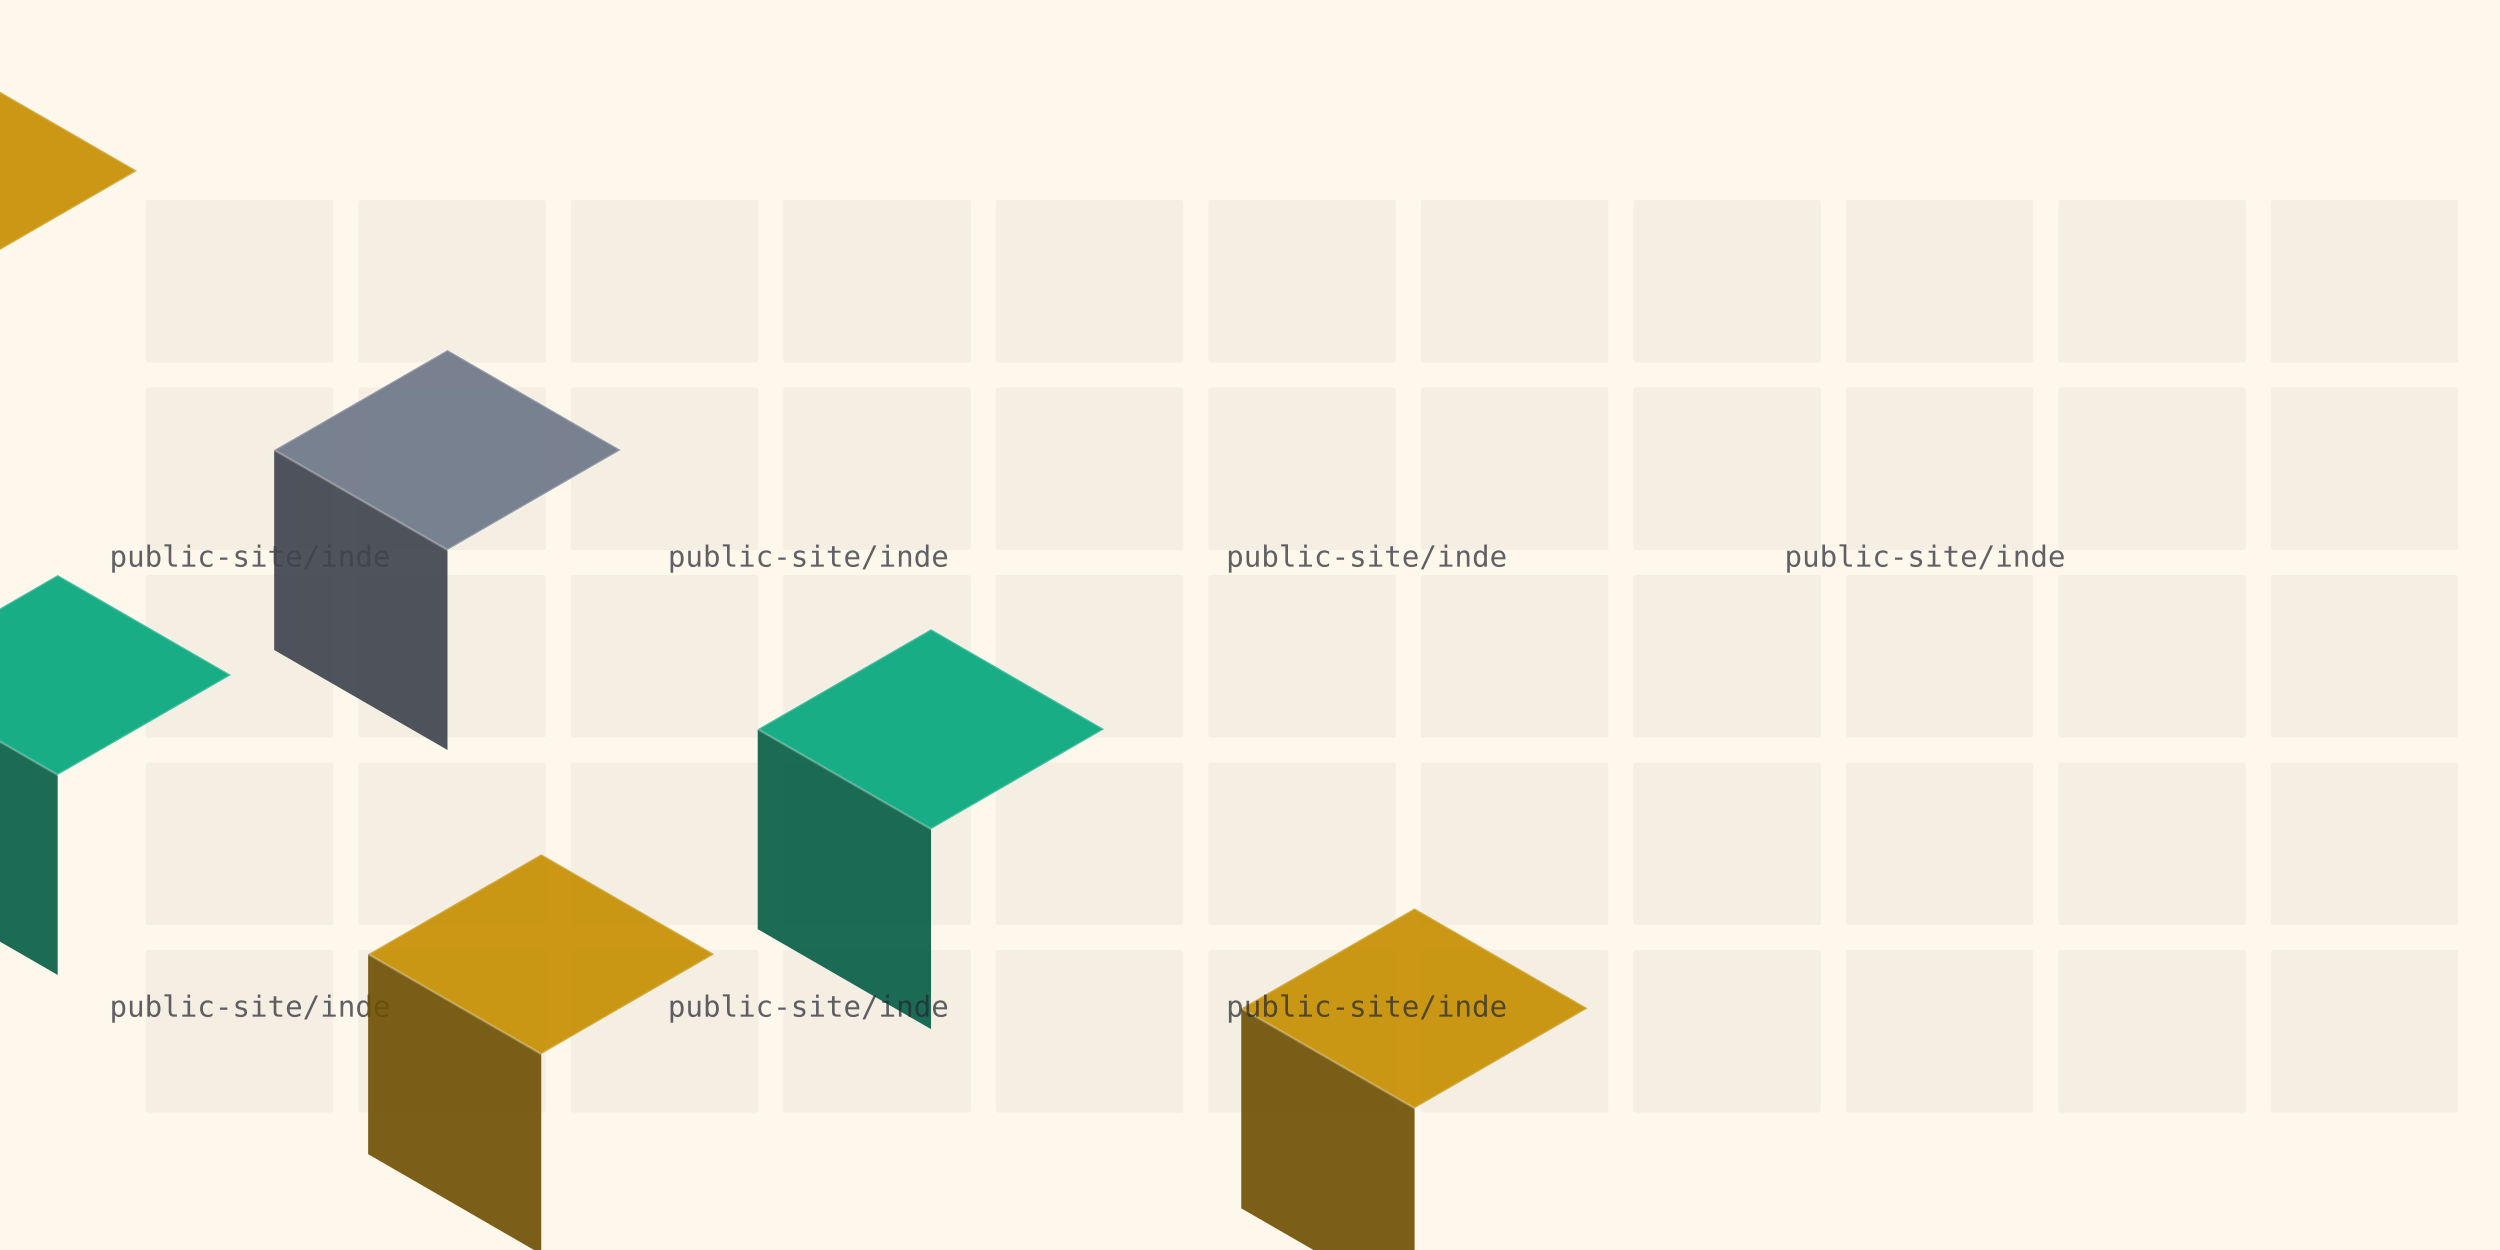
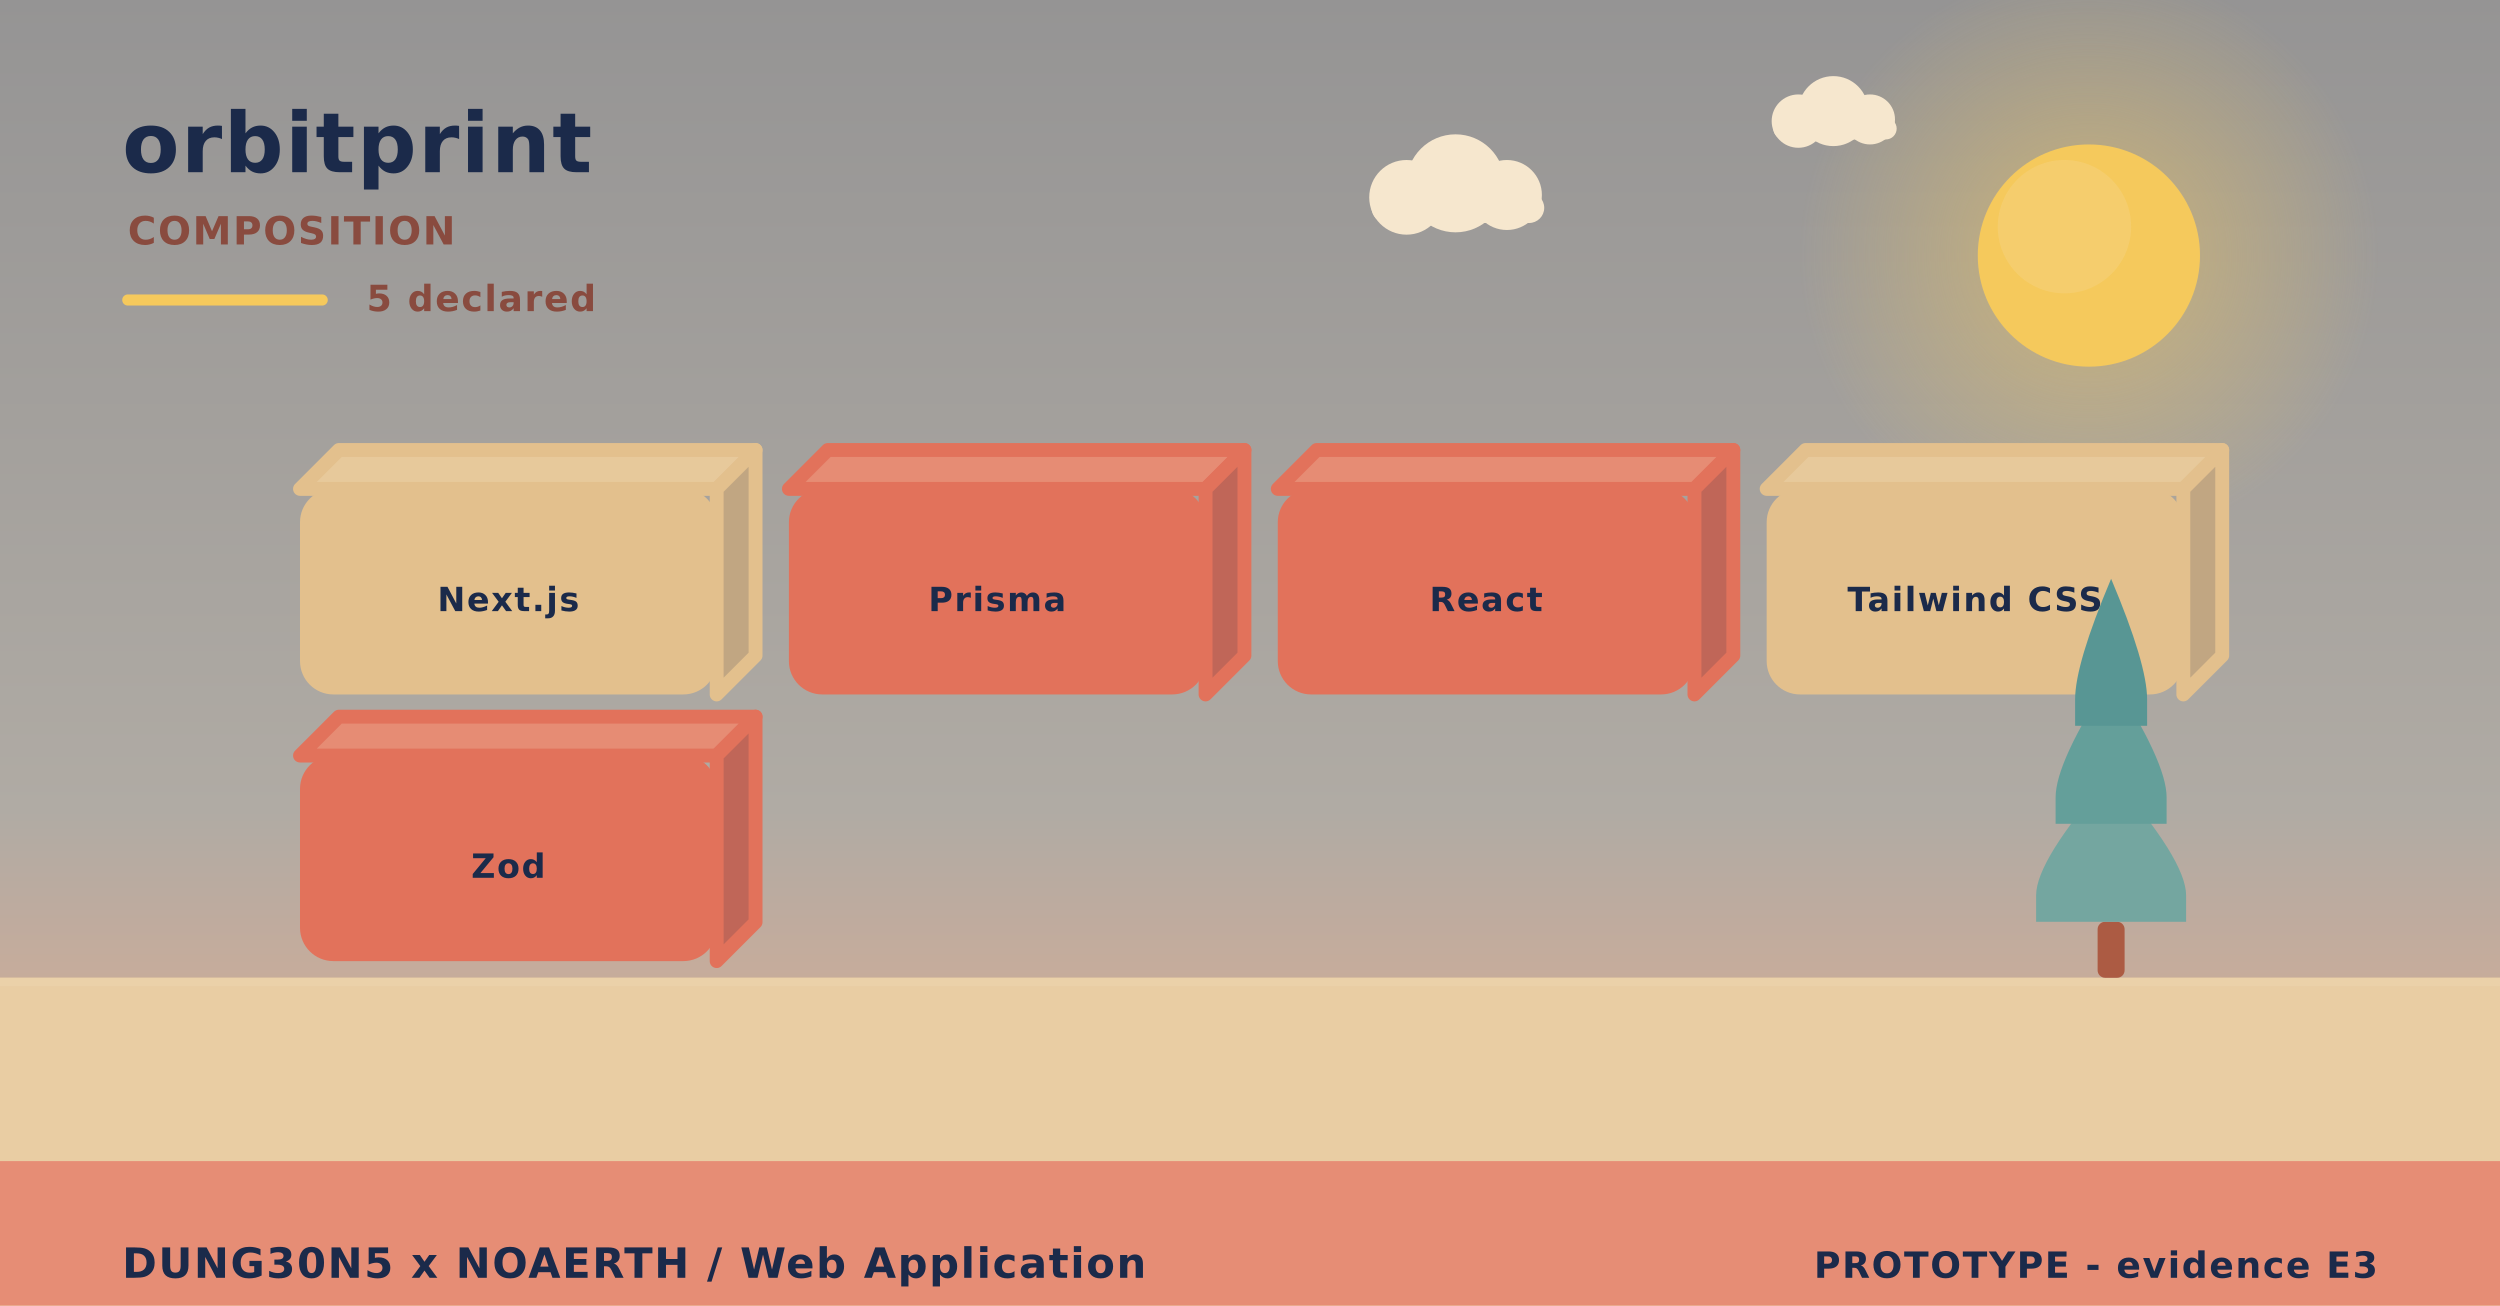
- <svg xmlns="http://www.w3.org/2000/svg" viewBox="0 0 1200 600" width="1200" height="600" role="img" aria-label="orbitprint component map">
-   <rect width="1200" height="600" fill="#fef8ec" />
-   <defs>
-     <linearGradient id="gc" x1="0" y1="0" x2="1" y2="1">
-       <stop offset="0%" stop-color="#c78f02" />
-       <stop offset="100%" stop-color="#6e7788" />
-     </linearGradient>
-   </defs>
-   <rect x="70.00" y="96.00" width="90.00" height="78.00" rx="1.20" fill="#252831" opacity="0.05" />
-   <rect x="172.00" y="96.00" width="90.00" height="78.00" rx="1.20" fill="#252831" opacity="0.05" />
-   <rect x="274.00" y="96.00" width="90.00" height="78.00" rx="1.20" fill="#252831" opacity="0.05" />
-   <rect x="376.00" y="96.00" width="90.00" height="78.00" rx="1.20" fill="#252831" opacity="0.05" />
-   <rect x="478.00" y="96.00" width="90.00" height="78.00" rx="1.20" fill="#252831" opacity="0.05" />
-   <rect x="580.00" y="96.00" width="90.00" height="78.00" rx="1.20" fill="#252831" opacity="0.05" />
-   <rect x="682.00" y="96.00" width="90.00" height="78.00" rx="1.20" fill="#252831" opacity="0.05" />
-   <rect x="784.00" y="96.00" width="90.00" height="78.00" rx="1.20" fill="#252831" opacity="0.05" />
-   <rect x="886.00" y="96.00" width="90.00" height="78.00" rx="1.20" fill="#252831" opacity="0.05" />
-   <rect x="988.00" y="96.00" width="90.00" height="78.00" rx="1.20" fill="#252831" opacity="0.05" />
-   <rect x="1090.00" y="96.00" width="90.00" height="78.00" rx="1.20" fill="#252831" opacity="0.05" />
-   <rect x="70.00" y="186.00" width="90.00" height="78.00" rx="1.20" fill="#252831" opacity="0.05" />
-   <rect x="172.00" y="186.00" width="90.00" height="78.00" rx="1.20" fill="#252831" opacity="0.05" />
-   <rect x="274.00" y="186.00" width="90.00" height="78.00" rx="1.20" fill="#252831" opacity="0.05" />
-   <rect x="376.00" y="186.00" width="90.00" height="78.00" rx="1.20" fill="#252831" opacity="0.05" />
-   <rect x="478.00" y="186.00" width="90.00" height="78.00" rx="1.20" fill="#252831" opacity="0.05" />
-   <rect x="580.00" y="186.00" width="90.00" height="78.00" rx="1.20" fill="#252831" opacity="0.05" />
-   <rect x="682.00" y="186.00" width="90.00" height="78.00" rx="1.20" fill="#252831" opacity="0.05" />
-   <rect x="784.00" y="186.00" width="90.00" height="78.00" rx="1.20" fill="#252831" opacity="0.05" />
-   <rect x="886.00" y="186.00" width="90.00" height="78.00" rx="1.20" fill="#252831" opacity="0.05" />
-   <rect x="988.00" y="186.00" width="90.00" height="78.00" rx="1.20" fill="#252831" opacity="0.05" />
-   <rect x="1090.00" y="186.00" width="90.00" height="78.00" rx="1.20" fill="#252831" opacity="0.05" />
-   <rect x="70.00" y="276.00" width="90.00" height="78.00" rx="1.20" fill="#252831" opacity="0.05" />
-   <rect x="172.00" y="276.00" width="90.00" height="78.00" rx="1.20" fill="#252831" opacity="0.05" />
-   <rect x="274.00" y="276.00" width="90.00" height="78.00" rx="1.20" fill="#252831" opacity="0.05" />
-   <rect x="376.00" y="276.00" width="90.00" height="78.00" rx="1.20" fill="#252831" opacity="0.05" />
-   <rect x="478.00" y="276.00" width="90.00" height="78.00" rx="1.20" fill="#252831" opacity="0.05" />
-   <rect x="580.00" y="276.00" width="90.00" height="78.00" rx="1.20" fill="#252831" opacity="0.05" />
-   <rect x="682.00" y="276.00" width="90.00" height="78.00" rx="1.20" fill="#252831" opacity="0.05" />
-   <rect x="784.00" y="276.00" width="90.00" height="78.00" rx="1.20" fill="#252831" opacity="0.05" />
-   <rect x="886.00" y="276.00" width="90.00" height="78.00" rx="1.20" fill="#252831" opacity="0.05" />
-   <rect x="988.00" y="276.00" width="90.00" height="78.00" rx="1.20" fill="#252831" opacity="0.05" />
-   <rect x="1090.00" y="276.00" width="90.00" height="78.00" rx="1.20" fill="#252831" opacity="0.05" />
-   <rect x="70.00" y="366.00" width="90.00" height="78.00" rx="1.20" fill="#252831" opacity="0.05" />
-   <rect x="172.00" y="366.00" width="90.00" height="78.00" rx="1.20" fill="#252831" opacity="0.05" />
-   <rect x="274.00" y="366.00" width="90.00" height="78.00" rx="1.20" fill="#252831" opacity="0.05" />
-   <rect x="376.00" y="366.00" width="90.00" height="78.00" rx="1.20" fill="#252831" opacity="0.05" />
-   <rect x="478.00" y="366.00" width="90.00" height="78.00" rx="1.20" fill="#252831" opacity="0.05" />
-   <rect x="580.00" y="366.00" width="90.00" height="78.00" rx="1.20" fill="#252831" opacity="0.05" />
-   <rect x="682.00" y="366.00" width="90.00" height="78.00" rx="1.20" fill="#252831" opacity="0.05" />
-   <rect x="784.00" y="366.00" width="90.00" height="78.00" rx="1.20" fill="#252831" opacity="0.05" />
-   <rect x="886.00" y="366.00" width="90.00" height="78.00" rx="1.20" fill="#252831" opacity="0.05" />
-   <rect x="988.00" y="366.00" width="90.00" height="78.00" rx="1.20" fill="#252831" opacity="0.05" />
-   <rect x="1090.00" y="366.00" width="90.00" height="78.00" rx="1.20" fill="#252831" opacity="0.05" />
-   <rect x="70.00" y="456.00" width="90.00" height="78.00" rx="1.20" fill="#252831" opacity="0.05" />
-   <rect x="172.00" y="456.00" width="90.00" height="78.00" rx="1.20" fill="#252831" opacity="0.05" />
-   <rect x="274.00" y="456.00" width="90.00" height="78.00" rx="1.20" fill="#252831" opacity="0.05" />
-   <rect x="376.00" y="456.00" width="90.00" height="78.00" rx="1.20" fill="#252831" opacity="0.05" />
-   <rect x="478.00" y="456.00" width="90.00" height="78.00" rx="1.20" fill="#252831" opacity="0.05" />
-   <rect x="580.00" y="456.00" width="90.00" height="78.00" rx="1.20" fill="#252831" opacity="0.05" />
-   <rect x="682.00" y="456.00" width="90.00" height="78.00" rx="1.20" fill="#252831" opacity="0.05" />
-   <rect x="784.00" y="456.00" width="90.00" height="78.00" rx="1.20" fill="#252831" opacity="0.05" />
-   <rect x="886.00" y="456.00" width="90.00" height="78.00" rx="1.20" fill="#252831" opacity="0.05" />
-   <rect x="988.00" y="456.00" width="90.00" height="78.00" rx="1.20" fill="#252831" opacity="0.05" />
-   <rect x="1090.00" y="456.00" width="90.00" height="78.00" rx="1.20" fill="#252831" opacity="0.05" />
-   <g transform="rotate(0 120 140)">
-     <polygon points="-17.3,34.0 65.8,82.0 -17.3,130.0 -100.5,82.0" fill="#c78f02" opacity="0.92" />
-     <polygon points="-100.5,82.0 -17.3,130.0 -17.3,226.0 -100.5,178.0" fill="#6d4f01" opacity="0.9" />
-     <polygon points="-17.3,34.0 65.8,82.0 -17.3,130.0 -100.5,82.0" fill="none" stroke="rgba(255,255,255,0.220)" stroke-width="1.2" />
-     <animateTransform attributeName="transform" type="rotate" values="-32.0 0.00 0.00 0.0 0.00 0.00" dur="7.95s" begin="0.0s" repeatCount="indefinite" />
+ <svg xmlns="http://www.w3.org/2000/svg" width="900" height="470" viewBox="0 0 900 470" role="img" aria-label="orbitprint - how it is composed">
+   <linearGradient id="skyc" x1="0" y1="0" x2="0" y2="1">
+     <stop offset="0" stop-color="#959494" />
+     <stop offset="0.62" stop-color="#b0aba4" />
+     <stop offset="1" stop-color="#f3ad8a" />
+   </linearGradient>
+   <rect width="900" height="470" fill="url(#skyc)" />
+   <radialGradient id="sunc">
+     <stop offset="0.35" stop-color="#f5c95c" stop-opacity="0.34" />
+     <stop offset="1" stop-color="#f5c95c" stop-opacity="0" />
+   </radialGradient>
+   <circle cx="752" cy="92" r="104" fill="url(#sunc)" />
+   <circle cx="752" cy="92" r="40" fill="#f5c95c" />
+   <circle cx="743.2" cy="81.6" r="24" fill="#f5d27e" opacity="0.5" />
+   <g>
+     <circle cx="524" cy="66" r="17.64" fill="#f6e7ce" />
+     <circle cx="506.36" cy="71.04" r="13.44" fill="#f6e7ce" />
+     <circle cx="542.48" cy="70.2" r="12.6" fill="#f6e7ce" />
+     <rect x="493.76" y="69.36" width="62.16" height="10.92" rx="5.46" fill="#f6e7ce" />
+     <animateTransform attributeName="transform" type="translate" values="0 0;24 0;0 0" dur="36s" begin="0s" repeatCount="indefinite" />
  </g>
-   <text x="120" y="272" font-family="ui-monospace,Menlo,monospace" font-size="14" fill="rgba(37,40,49,0.720)" text-anchor="middle">public-site/inde</text>
-   <g transform="rotate(0 388 140)">
-     <polygon points="214.8,168.0 297.9,216.0 214.8,264.0 131.6,216.0" fill="#6e7788" opacity="0.92" />
-     <polygon points="131.6,216.0 214.8,264.0 214.8,360.0 131.6,312.0" fill="#3c414b" opacity="0.9" />
-     <polygon points="214.8,168.0 297.9,216.0 214.8,264.0 131.6,216.0" fill="none" stroke="rgba(255,255,255,0.220)" stroke-width="1.2" />
-     <animateTransform attributeName="transform" type="rotate" values="-32.0 0.00 0.00 0.0 0.00 0.00" dur="7.95s" begin="0.4s" repeatCount="indefinite" />
+   <g>
+     <circle cx="660" cy="40" r="12.6" fill="#f6e7ce" />
+     <circle cx="647.4" cy="43.6" r="9.6" fill="#f6e7ce" />
+     <circle cx="673.2" cy="43" r="9" fill="#f6e7ce" />
+     <rect x="638.4" y="42.4" width="44.4" height="7.8" rx="3.9" fill="#f6e7ce" />
+     <animateTransform attributeName="transform" type="translate" values="0 0;-18 0;0 0" dur="46s" begin="3s" repeatCount="indefinite" />
  </g>
-   <text x="388" y="272" font-family="ui-monospace,Menlo,monospace" font-size="14" fill="rgba(37,40,49,0.720)" text-anchor="middle">public-site/inde</text>
-   <g transform="rotate(0 656 140)">
-     <polygon points="446.9,302.0 530.0,350.0 446.9,398.0 363.7,350.0" fill="#05a77d" opacity="0.92" />
-     <polygon points="363.7,350.0 446.9,398.0 446.9,494.0 363.7,446.0" fill="#035c45" opacity="0.9" />
-     <polygon points="446.9,302.0 530.0,350.0 446.9,398.0 363.7,350.0" fill="none" stroke="rgba(255,255,255,0.220)" stroke-width="1.2" />
-     <animateTransform attributeName="transform" type="rotate" values="-32.0 0.00 0.00 0.0 0.00 0.00" dur="7.95s" begin="0.8s" repeatCount="indefinite" />
+   <rect x="0" y="352" width="900" height="118" fill="#e9cda3" />
+   <rect x="0" y="352" width="900" height="3" fill="#ebd1a9" />
+   <text x="44" y="62" font-family="Verdana,DejaVu Sans,sans-serif" font-size="30" font-weight="700" letter-spacing="0.6" fill="#1b2a4a" text-anchor="start">orbitprint</text>
+   <text x="46" y="88" font-family="Verdana,DejaVu Sans,sans-serif" font-size="14" font-weight="700" letter-spacing="0.6" fill="#894b3f" text-anchor="start">COMPOSITION</text>
+   <rect x="44" y="106" width="74" height="4" rx="2" fill="#f5c95c" />
+   <text x="132" y="112" font-family="Verdana,DejaVu Sans,sans-serif" font-size="13" font-weight="700" letter-spacing="0.6" fill="#894b3f" text-anchor="start">5 declared</text>
+   <g>
+     <path d="M108,176 L258,176 L272,162 L122,162 Z" fill="#e7c99b" stroke="#e3c08d" stroke-width="5" stroke-linejoin="round" />
+     <path d="M258,176 L272,162 L272,236 L258,250 Z" fill="#c1a682" stroke="#e3c08d" stroke-width="5" stroke-linejoin="round" />
+     <rect x="108" y="176" width="150" height="74" rx="12" fill="#e3c08d" />
+     <animateTransform attributeName="transform" type="translate" values="0 10;0 0" dur="0.75s" begin="0s" fill="freeze" />
  </g>
-   <text x="656" y="272" font-family="ui-monospace,Menlo,monospace" font-size="14" fill="rgba(37,40,49,0.720)" text-anchor="middle">public-site/inde</text>
-   <g transform="rotate(0 924 140)">
-     <polygon points="679.0,436.0 762.1,484.0 679.0,532.0 595.8,484.0" fill="#c78f02" opacity="0.92" />
-     <polygon points="595.8,484.0 679.0,532.0 679.0,628.0 595.8,580.0" fill="#6d4f01" opacity="0.9" />
-     <polygon points="679.0,436.0 762.1,484.0 679.0,532.0 595.8,484.0" fill="none" stroke="rgba(255,255,255,0.220)" stroke-width="1.2" />
-     <animateTransform attributeName="transform" type="rotate" values="-32.0 0.00 0.00 0.0 0.00 0.00" dur="7.95s" begin="1.2s" repeatCount="indefinite" />
+   <text x="183" y="220" font-family="Verdana,DejaVu Sans,sans-serif" font-size="12" font-weight="700" letter-spacing="0.6" fill="#1b2a4a" text-anchor="middle">Next.js</text>
+   <g>
+     <path d="M284,176 L434,176 L448,162 L298,162 Z" fill="#e68c74" stroke="#e2725b" stroke-width="5" stroke-linejoin="round" />
+     <path d="M434,176 L448,162 L448,236 L434,250 Z" fill="#c06658" stroke="#e2725b" stroke-width="5" stroke-linejoin="round" />
+     <rect x="284" y="176" width="150" height="74" rx="12" fill="#e2725b" />
+     <animateTransform attributeName="transform" type="translate" values="0 10;0 0" dur="0.75s" begin="0.16s" fill="freeze" />
  </g>
-   <text x="924" y="272" font-family="ui-monospace,Menlo,monospace" font-size="14" fill="rgba(37,40,49,0.720)" text-anchor="middle">public-site/inde</text>
-   <g transform="rotate(0 120 356)">
-     <polygon points="-204.4,142.0 -121.2,190.0 -204.4,238.0 -287.5,190.0" fill="#6e7788" opacity="0.92" />
-     <polygon points="-287.5,190.0 -204.4,238.0 -204.4,334.0 -287.5,286.0" fill="#3c414b" opacity="0.9" />
-     <polygon points="-204.4,142.0 -121.2,190.0 -204.4,238.0 -287.5,190.0" fill="none" stroke="rgba(255,255,255,0.220)" stroke-width="1.2" />
-     <animateTransform attributeName="transform" type="rotate" values="-32.0 0.00 0.00 0.0 0.00 0.00" dur="7.95s" begin="1.6s" repeatCount="indefinite" />
+   <text x="359" y="220" font-family="Verdana,DejaVu Sans,sans-serif" font-size="12" font-weight="700" letter-spacing="0.6" fill="#1b2a4a" text-anchor="middle">Prisma</text>
+   <g>
+     <path d="M460,176 L610,176 L624,162 L474,162 Z" fill="#e68c74" stroke="#e2725b" stroke-width="5" stroke-linejoin="round" />
+     <path d="M610,176 L624,162 L624,236 L610,250 Z" fill="#c06658" stroke="#e2725b" stroke-width="5" stroke-linejoin="round" />
+     <rect x="460" y="176" width="150" height="74" rx="12" fill="#e2725b" />
+     <animateTransform attributeName="transform" type="translate" values="0 10;0 0" dur="0.75s" begin="0.32s" fill="freeze" />
  </g>
-   <text x="120" y="488" font-family="ui-monospace,Menlo,monospace" font-size="14" fill="rgba(37,40,49,0.720)" text-anchor="middle">public-site/inde</text>
-   <g transform="rotate(0 388 356)">
-     <polygon points="27.7,276.0 110.9,324.0 27.7,372.0 -55.4,324.0" fill="#05a77d" opacity="0.92" />
-     <polygon points="-55.4,324.0 27.7,372.0 27.7,468.0 -55.4,420.0" fill="#035c45" opacity="0.9" />
-     <polygon points="27.7,276.0 110.9,324.0 27.7,372.0 -55.4,324.0" fill="none" stroke="rgba(255,255,255,0.220)" stroke-width="1.2" />
-     <animateTransform attributeName="transform" type="rotate" values="-32.0 0.00 0.00 0.0 0.00 0.00" dur="7.95s" begin="2.0s" repeatCount="indefinite" />
+   <text x="535" y="220" font-family="Verdana,DejaVu Sans,sans-serif" font-size="12" font-weight="700" letter-spacing="0.6" fill="#1b2a4a" text-anchor="middle">React</text>
+   <g>
+     <path d="M636,176 L786,176 L800,162 L650,162 Z" fill="#e7c99b" stroke="#e3c08d" stroke-width="5" stroke-linejoin="round" />
+     <path d="M786,176 L800,162 L800,236 L786,250 Z" fill="#c1a682" stroke="#e3c08d" stroke-width="5" stroke-linejoin="round" />
+     <rect x="636" y="176" width="150" height="74" rx="12" fill="#e3c08d" />
+     <animateTransform attributeName="transform" type="translate" values="0 10;0 0" dur="0.75s" begin="0.48s" fill="freeze" />
  </g>
-   <text x="388" y="488" font-family="ui-monospace,Menlo,monospace" font-size="14" fill="rgba(37,40,49,0.720)" text-anchor="middle">public-site/inde</text>
-   <g transform="rotate(0 656 356)">
-     <polygon points="259.8,410.0 342.9,458.0 259.8,506.0 176.7,458.0" fill="#c78f02" opacity="0.92" />
-     <polygon points="176.7,458.0 259.8,506.0 259.8,602.0 176.7,554.0" fill="#6d4f01" opacity="0.9" />
-     <polygon points="259.8,410.0 342.9,458.0 259.8,506.0 176.7,458.0" fill="none" stroke="rgba(255,255,255,0.220)" stroke-width="1.2" />
-     <animateTransform attributeName="transform" type="rotate" values="-32.0 0.00 0.00 0.0 0.00 0.00" dur="7.95s" begin="2.4s" repeatCount="indefinite" />
+   <text x="711" y="220" font-family="Verdana,DejaVu Sans,sans-serif" font-size="12" font-weight="700" letter-spacing="0.6" fill="#1b2a4a" text-anchor="middle">Tailwind CSS</text>
+   <g>
+     <path d="M108,272 L258,272 L272,258 L122,258 Z" fill="#e68c74" stroke="#e2725b" stroke-width="5" stroke-linejoin="round" />
+     <path d="M258,272 L272,258 L272,332 L258,346 Z" fill="#c06658" stroke="#e2725b" stroke-width="5" stroke-linejoin="round" />
+     <rect x="108" y="272" width="150" height="74" rx="12" fill="#e2725b" />
+     <animateTransform attributeName="transform" type="translate" values="0 10;0 0" dur="0.75s" begin="0.64s" fill="freeze" />
  </g>
-   <text x="656" y="488" font-family="ui-monospace,Menlo,monospace" font-size="14" fill="rgba(37,40,49,0.720)" text-anchor="middle">public-site/inde</text>
+   <text x="183" y="316" font-family="Verdana,DejaVu Sans,sans-serif" font-size="12" font-weight="700" letter-spacing="0.6" fill="#1b2a4a" text-anchor="middle">Zod</text>
+   <rect x="755.14" y="331.84" width="9.72" height="20.16" rx="2.7" fill="#ac5b43" />
+   <path d="M760,278.92 Q733,309.61 733,322.31 Q733,331.84 733,331.84 L787,331.84 Q787,331.84 787,322.31 Q787,309.61 760,278.92 Z" fill="#74a6a0" />
+   <path d="M760,243.64 Q740.02,274.33 740.02,287.03 Q740.02,296.56 740.02,296.56 L779.98,296.56 Q779.98,296.56 779.98,287.03 Q779.98,274.33 760,243.64 Z" fill="#649f9a" />
+   <path d="M760,208.36 Q747.04,239.05 747.04,251.75 Q747.04,261.28 747.04,261.28 L772.96,261.28 Q772.96,261.28 772.96,251.75 Q772.96,239.05 760,208.36 Z" fill="#589694" />
+   <rect x="0" y="418" width="900" height="52" rx="0" fill="#e68972" opacity="0.94" />
+   <text x="44" y="460" font-family="Verdana,DejaVu Sans,sans-serif" font-size="15" font-weight="700" letter-spacing="0.6" fill="#1b2a4a" text-anchor="start">DUNG30N5 x NOAERTH  /  Web Application</text>
+   <text x="856" y="460" font-family="Verdana,DejaVu Sans,sans-serif" font-size="13" font-weight="700" letter-spacing="0.6" fill="#1b2a4a" text-anchor="end">PROTOTYPE  -  evidence E3</text>
</svg>
